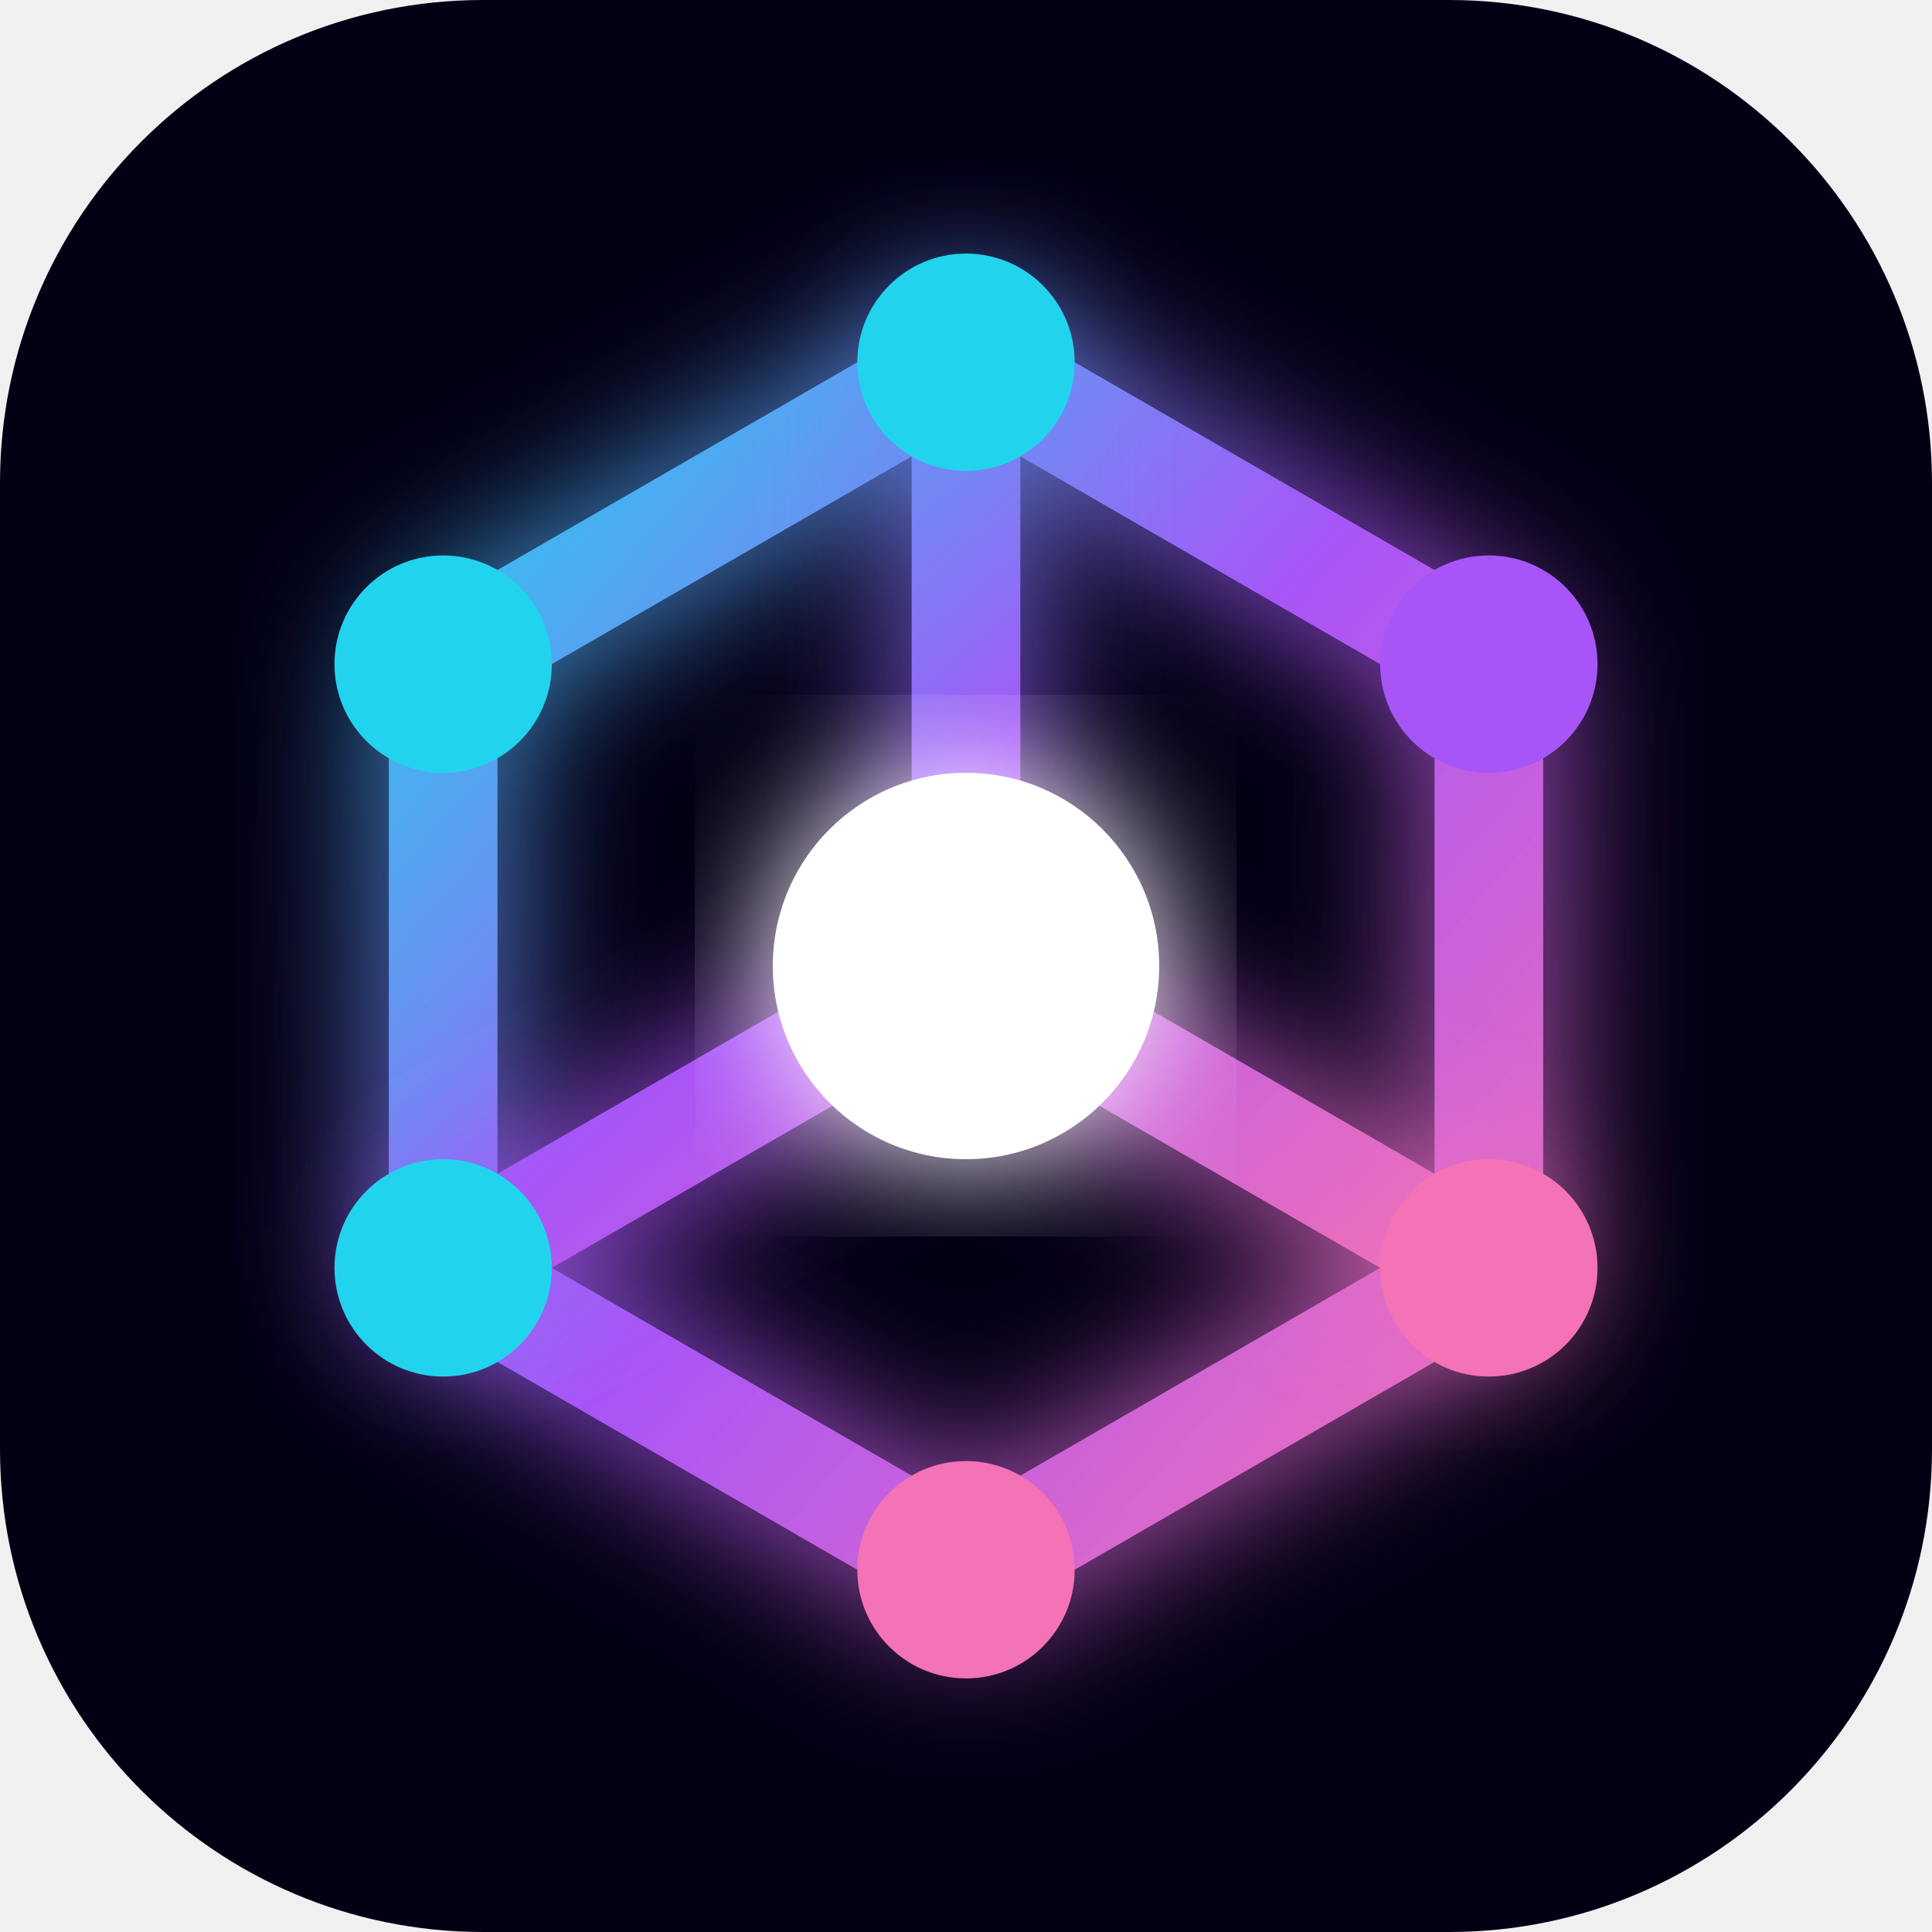
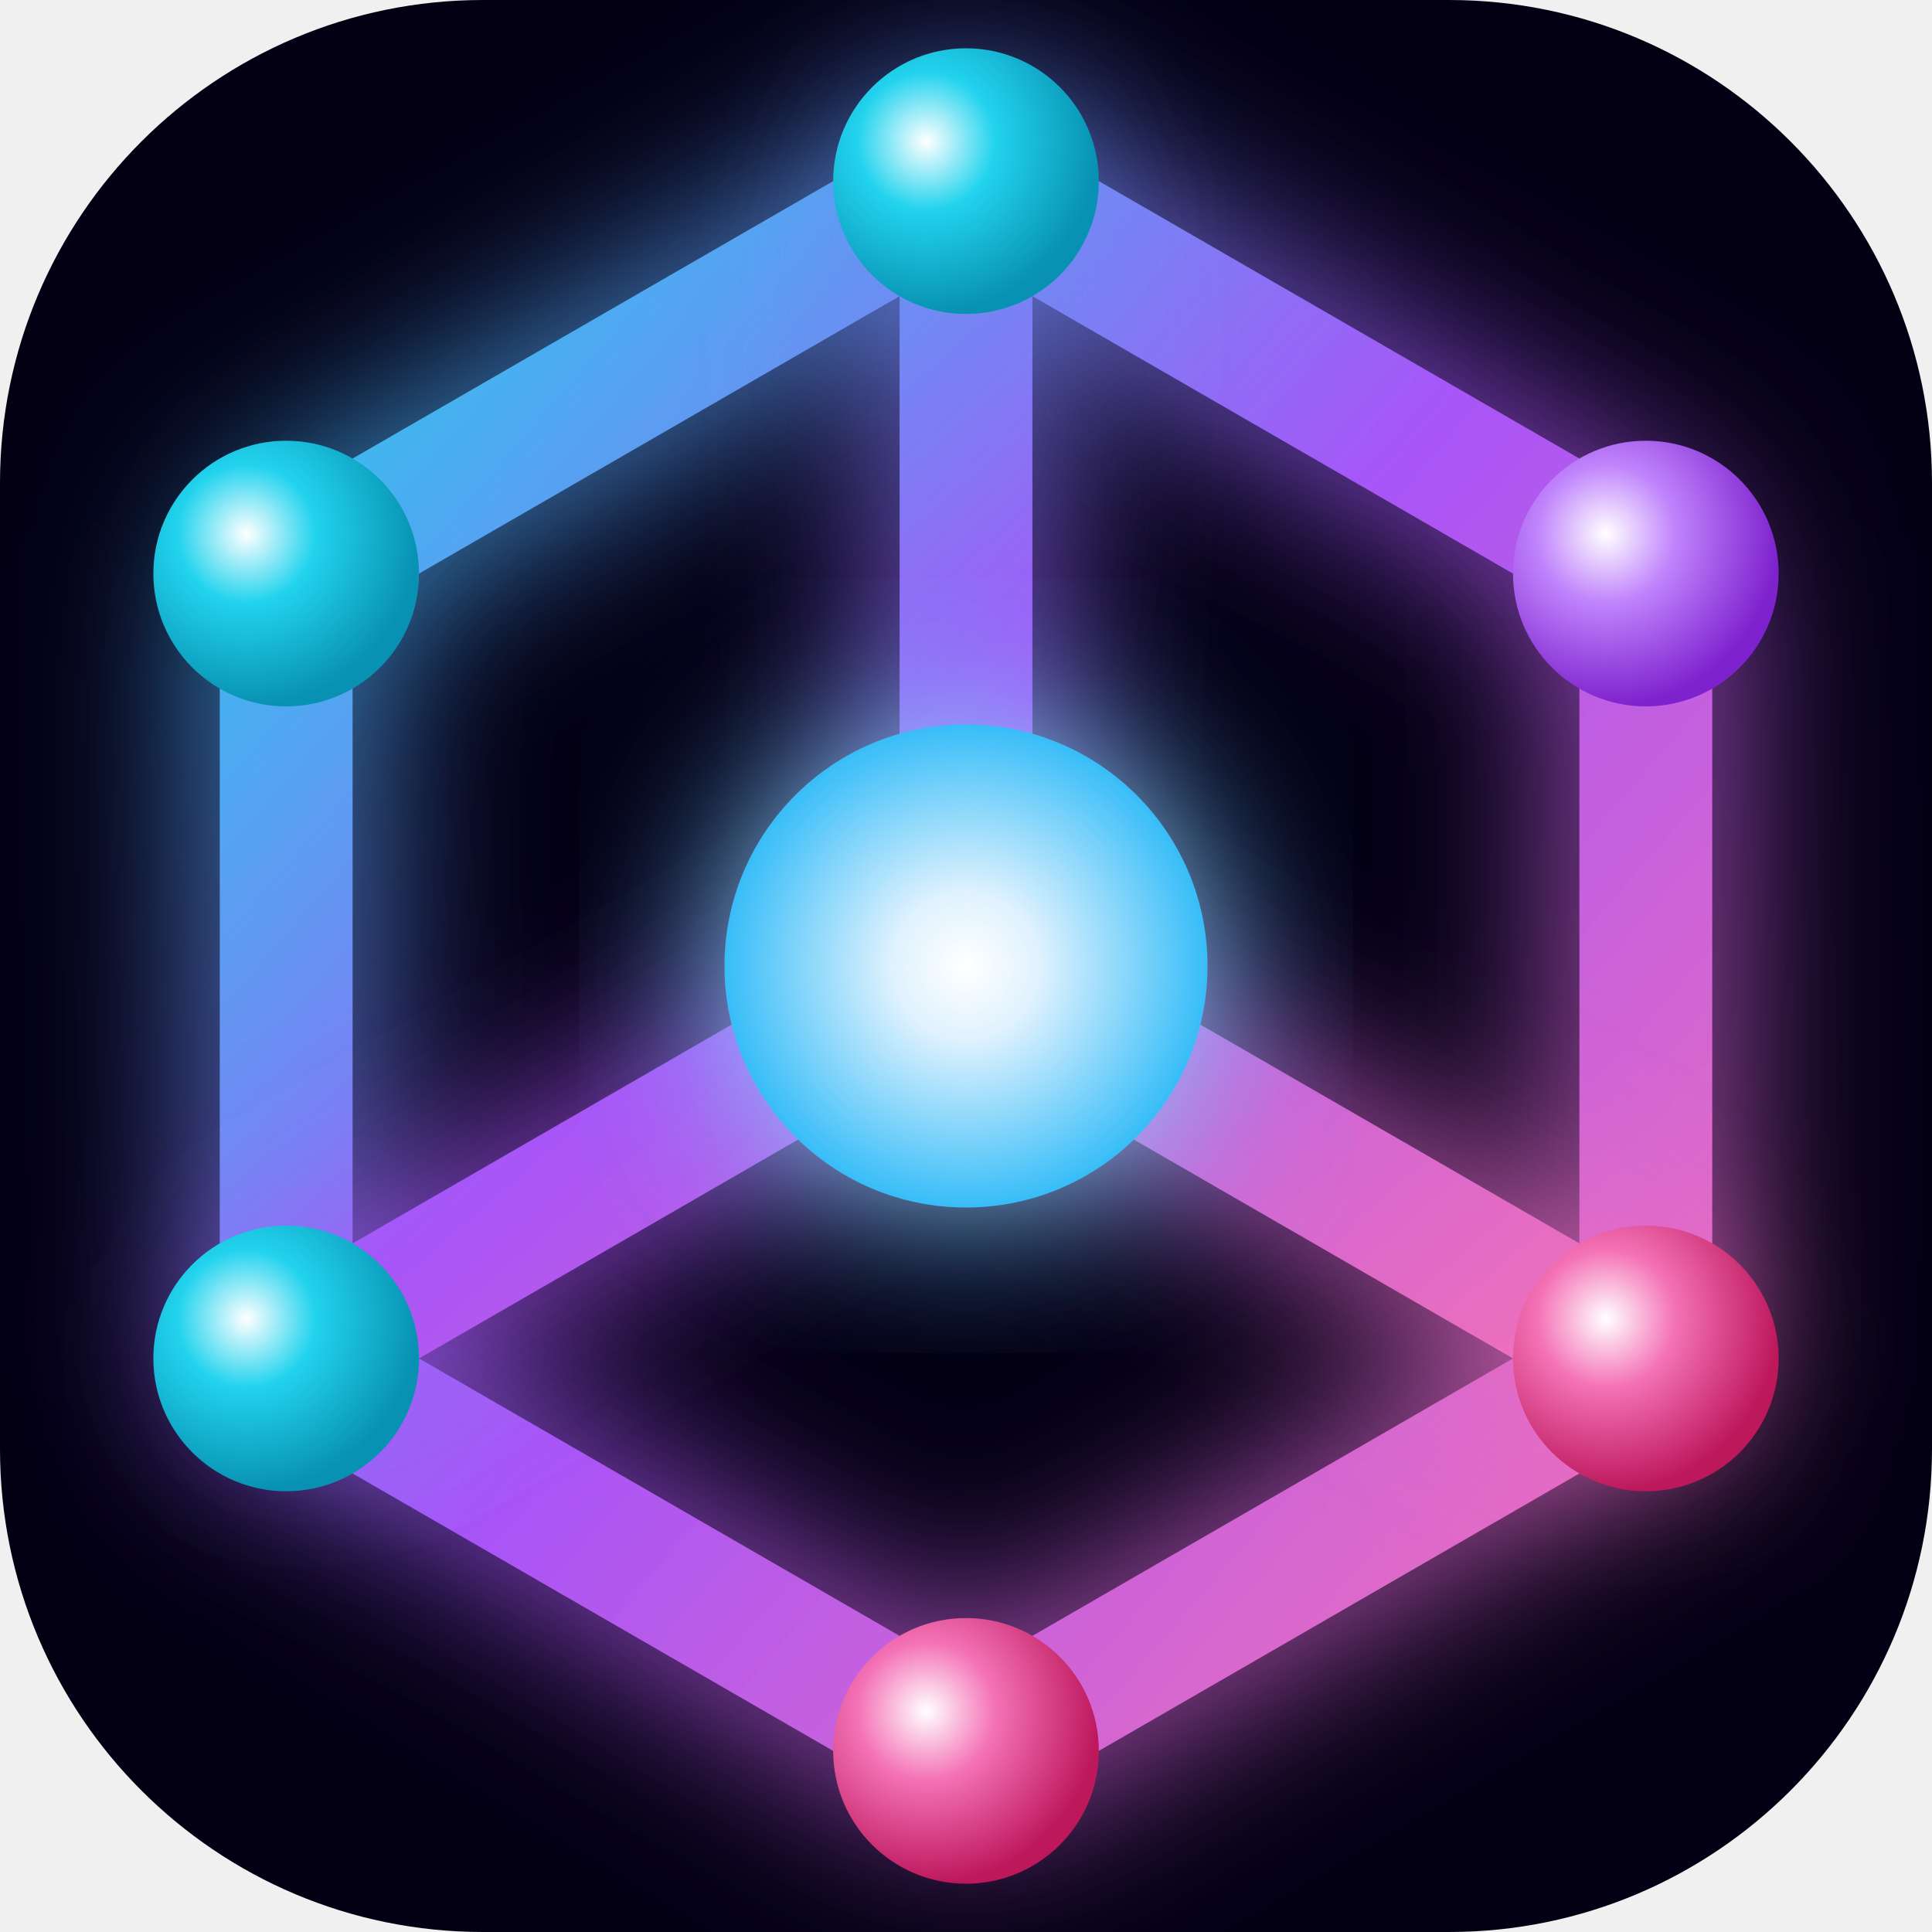
<svg xmlns="http://www.w3.org/2000/svg" width="32" height="32" viewBox="0 0 32 32" fill="none">
  <defs>
    <linearGradient id="portal-grad" x1="0%" y1="0%" x2="100%" y2="100%">
      <stop offset="0%" stop-color="#22d3ee" />
      <stop offset="50%" stop-color="#a855f7" />
      <stop offset="100%" stop-color="#f472b6" />
    </linearGradient>
-     <filter id="glow" x="-20%" y="-20%" width="140%" height="140%">
-       <feGaussianBlur stdDeviation="1.2" result="blur" />
+     <radialGradient id="cyan-sphere" cx="35%" cy="35%" r="65%">
+       <stop offset="0%" stop-color="#ffffff" />
+       <stop offset="40%" stop-color="#22d3ee" />
+       <stop offset="100%" stop-color="#0891b2" />
+     </radialGradient>
+     <radialGradient id="purple-sphere" cx="35%" cy="35%" r="65%">
+       <stop offset="0%" stop-color="#ffffff" />
+       <stop offset="40%" stop-color="#c084fc" />
+       <stop offset="100%" stop-color="#7e22ce" />
+     </radialGradient>
+     <radialGradient id="pink-sphere" cx="35%" cy="35%" r="65%">
+       <stop offset="0%" stop-color="#ffffff" />
+       <stop offset="40%" stop-color="#f472b6" />
+       <stop offset="100%" stop-color="#be185d" />
+     </radialGradient>
+     <radialGradient id="center-sphere" cx="50%" cy="50%" r="50%">
+       <stop offset="0%" stop-color="#ffffff" />
+       <stop offset="30%" stop-color="#e0f2fe" />
+       <stop offset="100%" stop-color="#38bdf8" />
+     </radialGradient>
+     <filter id="neon-glow" x="-30%" y="-30%" width="160%" height="160%">
+       <feGaussianBlur stdDeviation="1.5" result="blur" />
      <feComposite in="SourceGraphic" in2="blur" operator="over" />
    </filter>
  </defs>
  <rect width="32" height="32" rx="8" fill="#030014" />
-   <path d="M 16 6 L 24.66 11 L 24.66 21 L 16 26 L 7.34 21 L 7.34 11 Z" stroke="url(#portal-grad)" stroke-width="1.8" stroke-linejoin="round" stroke-linecap="round" filter="url(#glow)" />
-   <path d="M 16 6 L 16 16 M 7.34 21 L 16 16 M 24.66 21 L 16 16" stroke="url(#portal-grad)" stroke-width="1.8" stroke-linejoin="round" stroke-linecap="round" filter="url(#glow)" />
-   <circle cx="16" cy="6" r="1.8" fill="#22d3ee" />
-   <circle cx="24.66" cy="11" r="1.8" fill="#a855f7" />
-   <circle cx="24.66" cy="21" r="1.8" fill="#f472b6" />
-   <circle cx="16" cy="26" r="1.8" fill="#f472b6" />
-   <circle cx="7.34" cy="21" r="1.8" fill="#22d3ee" />
-   <circle cx="7.34" cy="11" r="1.8" fill="#22d3ee" />
-   <circle cx="16" cy="16" r="3.2" fill="#ffffff" filter="url(#glow)" />
+   <path d="M 16 3 L 27.26 9.5 L 27.26 22.5 L 16 29 L 4.74 22.5 L 4.74 9.5 Z" stroke="url(#portal-grad)" stroke-width="2.2" stroke-linejoin="round" stroke-linecap="round" filter="url(#neon-glow)" />
+   <path d="M 16 3 L 16 16 M 4.74 22.5 L 16 16 M 27.26 22.5 L 16 16" stroke="url(#portal-grad)" stroke-width="2.2" stroke-linejoin="round" stroke-linecap="round" filter="url(#neon-glow)" />
+   <circle cx="16" cy="3" r="2.2" fill="url(#cyan-sphere)" />
+   <circle cx="27.26" cy="9.5" r="2.2" fill="url(#purple-sphere)" />
+   <circle cx="27.26" cy="22.5" r="2.2" fill="url(#pink-sphere)" />
+   <circle cx="16" cy="29" r="2.2" fill="url(#pink-sphere)" />
+   <circle cx="4.74" cy="22.5" r="2.2" fill="url(#cyan-sphere)" />
+   <circle cx="4.74" cy="9.5" r="2.2" fill="url(#cyan-sphere)" />
+   <circle cx="16" cy="16" r="4" fill="url(#center-sphere)" filter="url(#neon-glow)" />
</svg>
